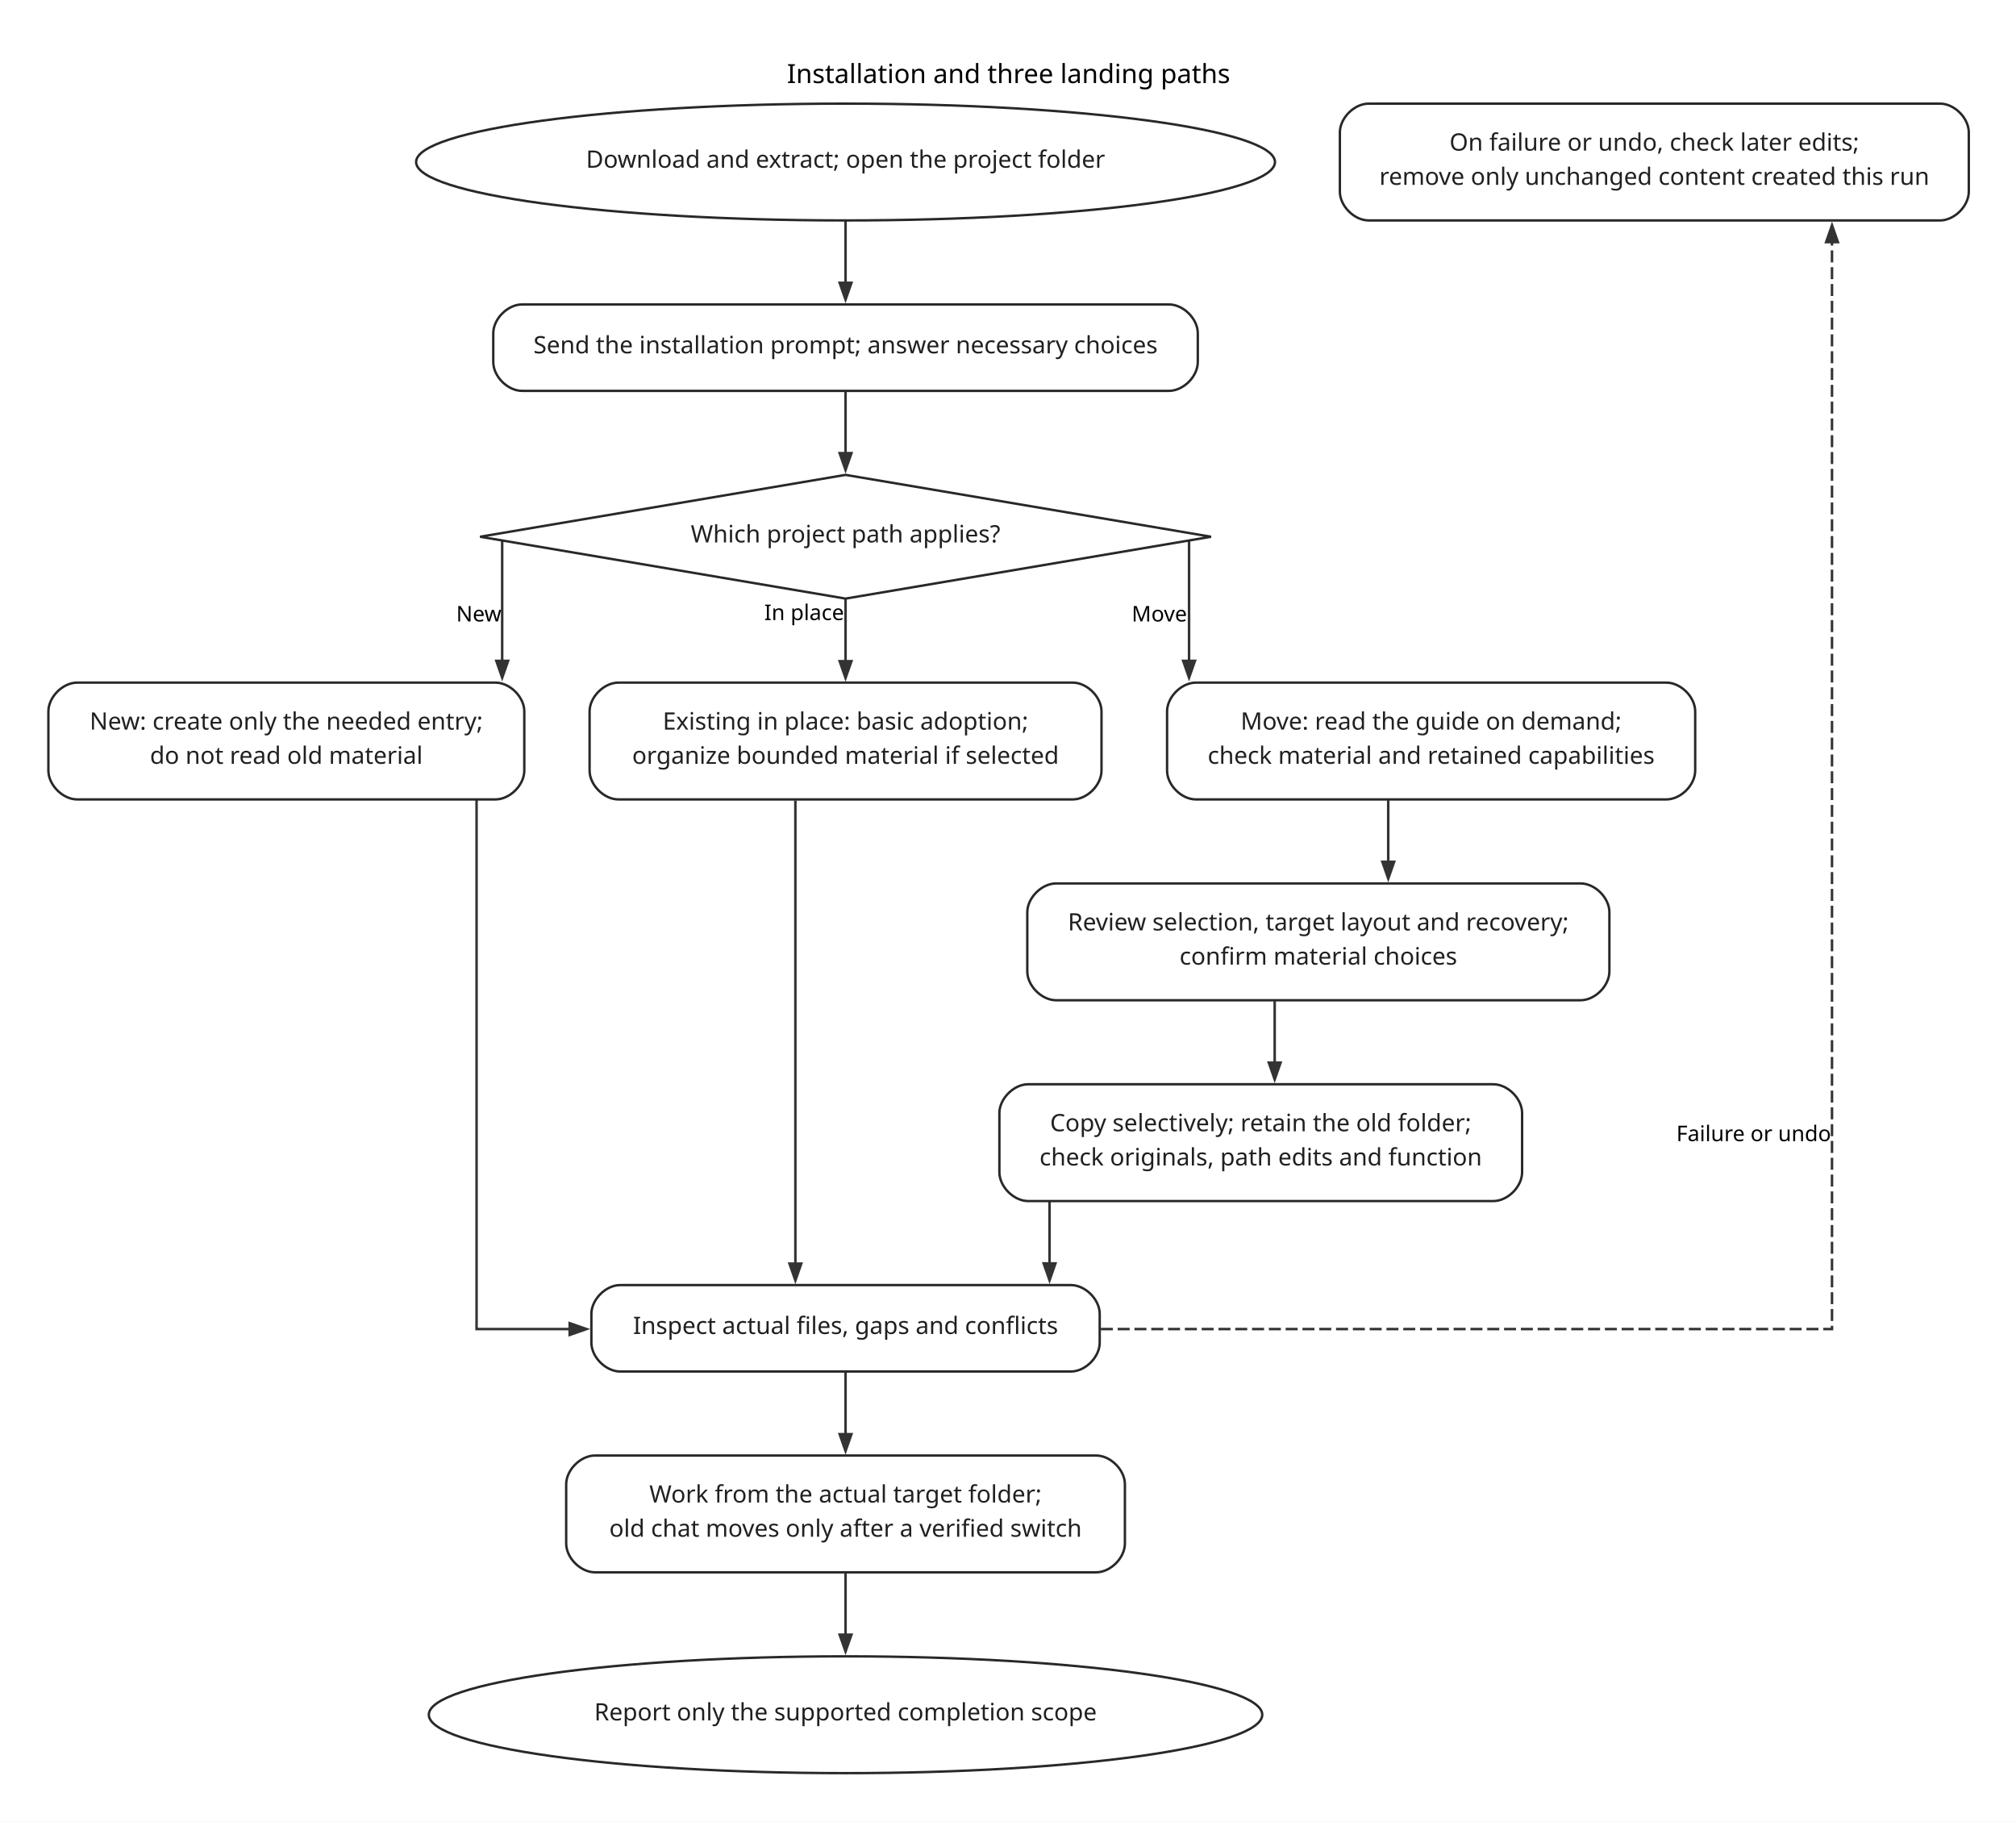
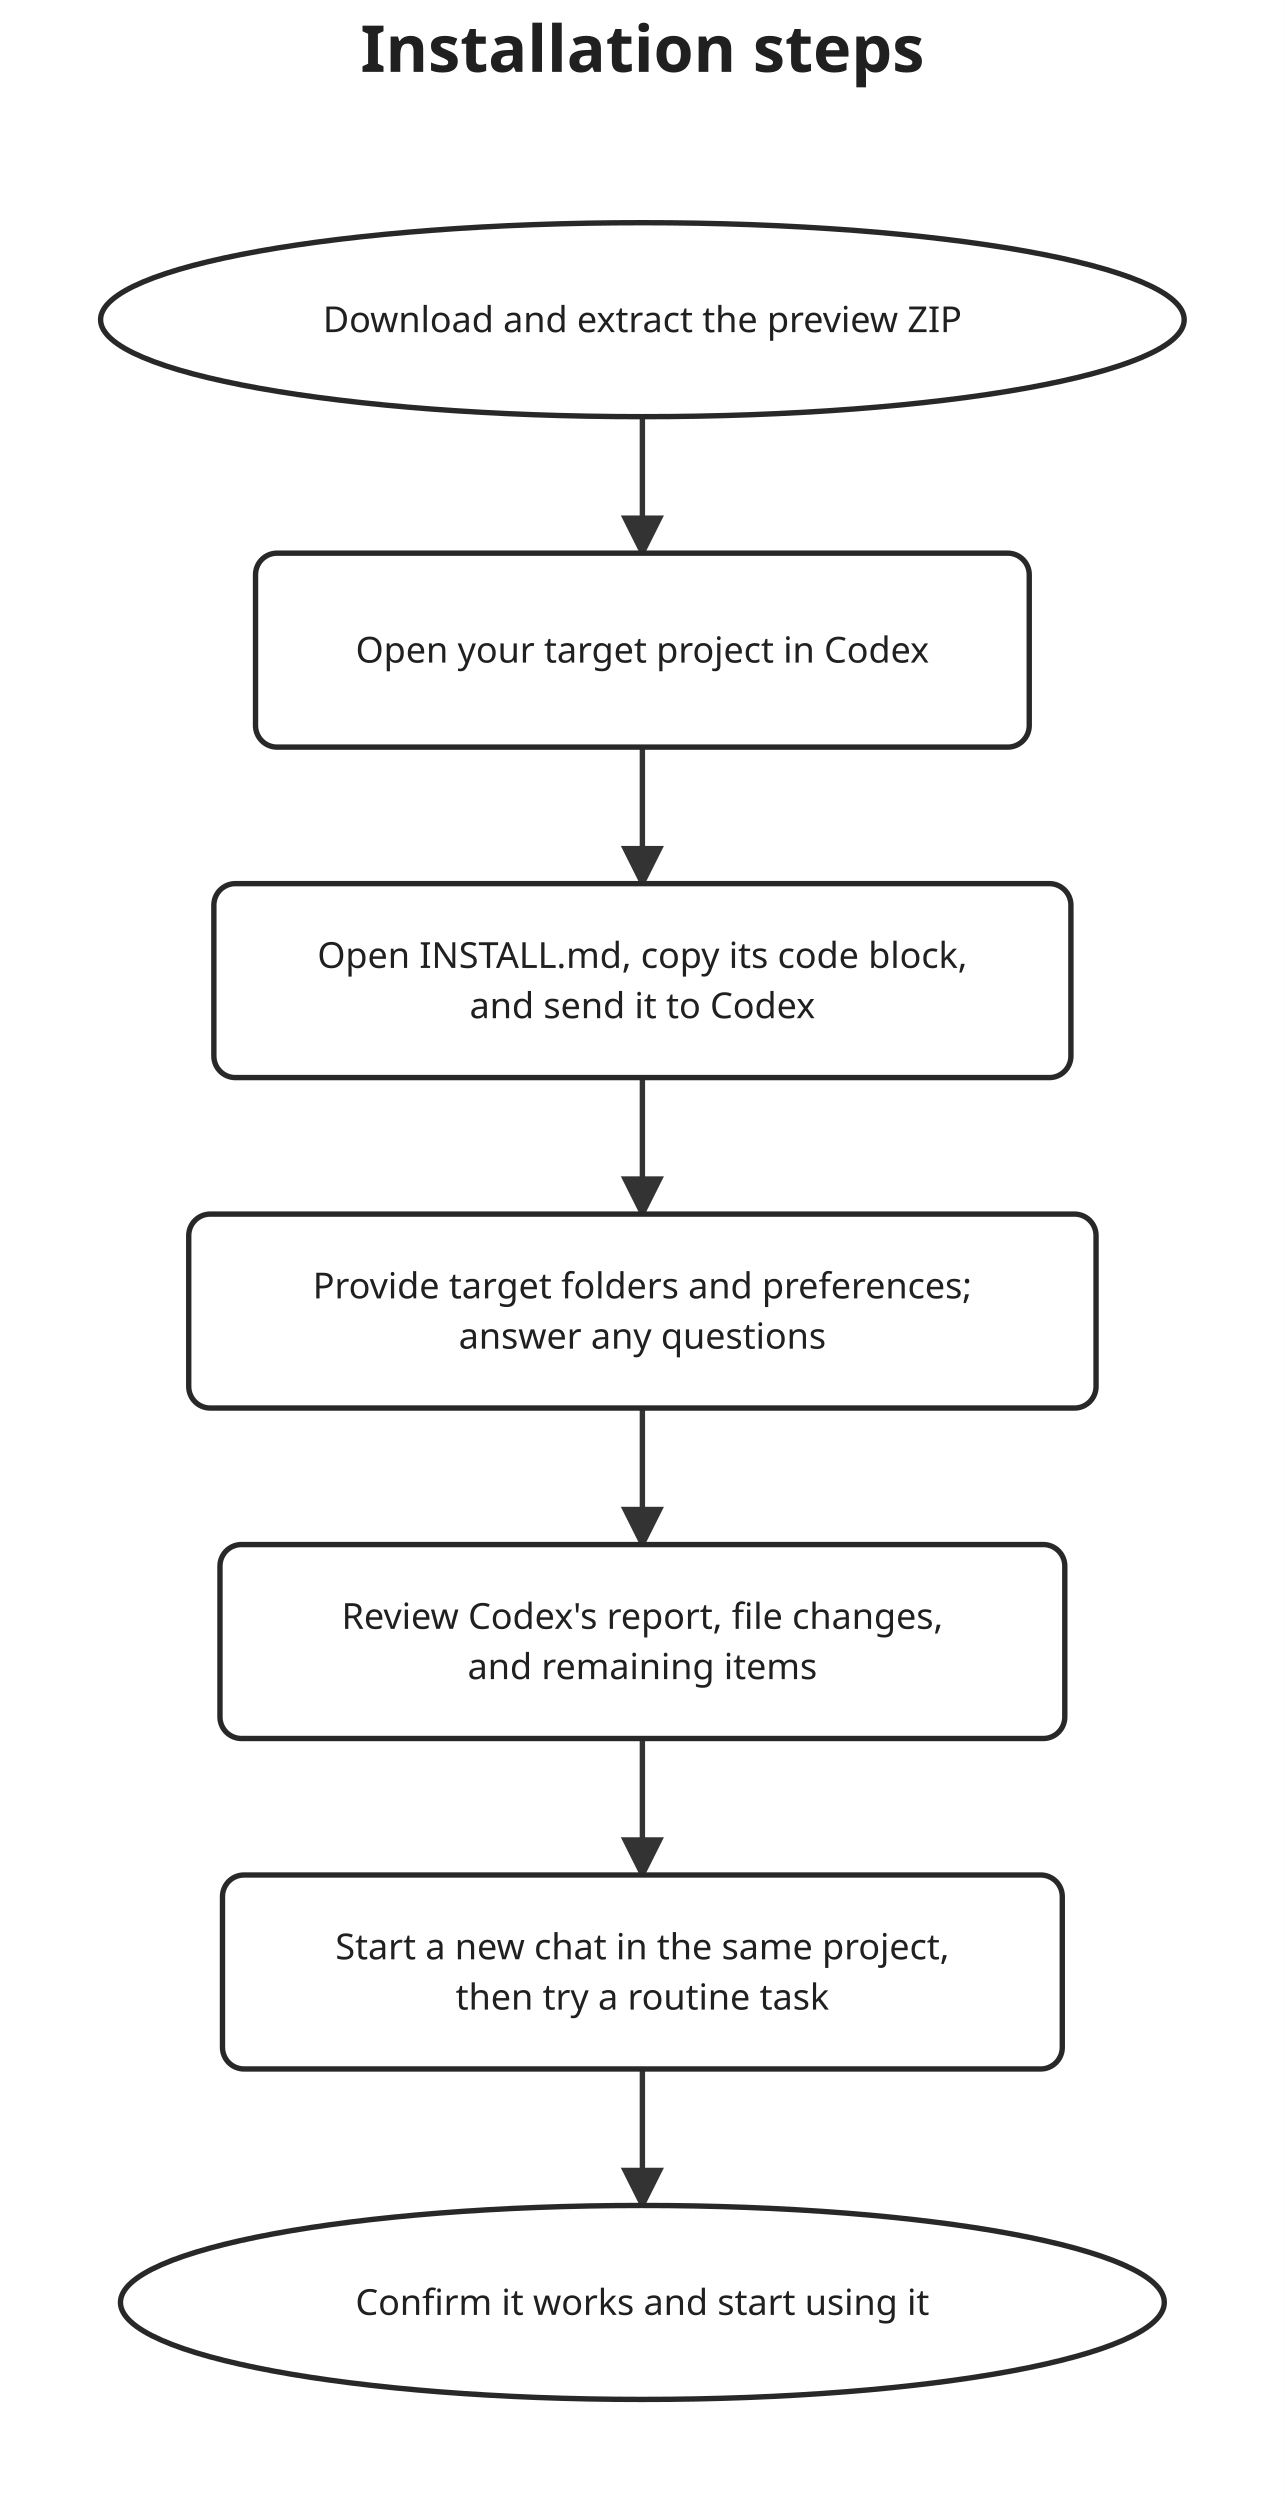
- <svg xmlns="http://www.w3.org/2000/svg" width="840pt" height="759pt" viewBox="0.00 0.00 840.00 759.00">
-   <g id="graph0" class="graph" transform="scale(1 1) rotate(0) translate(20.16 738.67)">
-     <polygon fill="#ffffff" stroke="none" points="-20.16,20.16 -20.16,-738.67 820.33,-738.67 820.33,20.16 -20.16,20.16" />
-     <text xml:space="preserve" text-anchor="middle" x="400.09" y="-704.06" font-family="Microsoft YaHei" font-size="11.00">Installation and three landing paths</text>
-     <g id="edge1" class="edge">
-       <path fill="none" stroke="#333333" stroke-width="1.05" d="M332.15,-646.71C332.15,-646.71 332.15,-620.86 332.15,-620.86" />
-       <polygon fill="#333333" stroke="#333333" stroke-width="1.05" points="334.6,-620.86 332.15,-613.86 329.7,-620.86 334.6,-620.86" />
-     </g>
-     <g id="edge2" class="edge">
-       <path fill="none" stroke="#333333" stroke-width="1.05" d="M332.15,-575.57C332.15,-575.57 332.15,-549.89 332.15,-549.89" />
-       <polygon fill="#333333" stroke="#333333" stroke-width="1.05" points="334.6,-549.89 332.15,-542.89 329.7,-549.89 334.6,-549.89" />
-     </g>
-     <g id="edge3" class="edge">
-       <path fill="none" stroke="#333333" stroke-width="1.05" d="M189.08,-513.3C189.08,-513.3 189.08,-463.36 189.08,-463.36" />
-       <polygon fill="#333333" stroke="#333333" stroke-width="1.05" points="191.54,-463.36 189.09,-456.36 186.64,-463.36 191.54,-463.36" />
-       <text xml:space="preserve" text-anchor="middle" x="179.33" y="-479.78" font-family="Microsoft YaHei" font-size="9.00">New</text>
-     </g>
-     <g id="edge4" class="edge">
-       <path fill="none" stroke="#333333" stroke-width="1.05" d="M332.15,-489.08C332.15,-489.08 332.15,-463.23 332.15,-463.23" />
-       <polygon fill="#333333" stroke="#333333" stroke-width="1.05" points="334.6,-463.23 332.15,-456.23 329.7,-463.23 334.6,-463.23" />
-       <text xml:space="preserve" text-anchor="middle" x="314.9" y="-480.36" font-family="Microsoft YaHei" font-size="9.00">In place</text>
-     </g>
-     <g id="edge5" class="edge">
-       <path fill="none" stroke="#333333" stroke-width="1.05" d="M475.28,-513.3C475.28,-513.3 475.28,-463.36 475.28,-463.36" />
-       <polygon fill="#333333" stroke="#333333" stroke-width="1.05" points="477.73,-463.36 475.28,-456.36 472.83,-463.36 477.73,-463.36" />
-       <text xml:space="preserve" text-anchor="middle" x="462.9" y="-479.78" font-family="Microsoft YaHei" font-size="9.00">Move</text>
-     </g>
-     <g id="edge9" class="edge">
-       <path fill="none" stroke="#333333" stroke-width="1.05" d="M178.41,-405.59C178.41,-343.63 178.41,-185 178.41,-185 178.41,-185 217.2,-185 217.2,-185" />
-       <polygon fill="#333333" stroke="#333333" stroke-width="1.05" points="217.2,-187.45 224.2,-185 217.2,-182.55 217.2,-187.45" />
-     </g>
-     <g id="edge10" class="edge">
-       <path fill="none" stroke="#333333" stroke-width="1.05" d="M311.25,-405.17C311.25,-405.17 311.25,-212.26 311.25,-212.26" />
-       <polygon fill="#333333" stroke="#333333" stroke-width="1.05" points="313.7,-212.26 311.25,-205.26 308.8,-212.26 313.7,-212.26" />
-     </g>
-     <g id="edge6" class="edge">
-       <path fill="none" stroke="#333333" stroke-width="1.05" d="M558.27,-405.32C558.27,-405.32 558.27,-379.66 558.27,-379.66" />
-       <polygon fill="#333333" stroke="#333333" stroke-width="1.05" points="560.73,-379.66 558.28,-372.66 555.83,-379.66 560.73,-379.66" />
-     </g>
-     <g id="edge7" class="edge">
-       <path fill="none" stroke="#333333" stroke-width="1.05" d="M510.96,-321.66C510.96,-321.66 510.96,-296 510.96,-296" />
-       <polygon fill="#333333" stroke="#333333" stroke-width="1.05" points="513.41,-296 510.96,-289 508.51,-296 513.41,-296" />
-     </g>
-     <g id="edge8" class="edge">
-       <path fill="none" stroke="#333333" stroke-width="1.05" d="M417.15,-238.19C417.15,-238.19 417.15,-212.34 417.15,-212.34" />
-       <polygon fill="#333333" stroke="#333333" stroke-width="1.05" points="419.6,-212.34 417.15,-205.34 414.7,-212.34 419.6,-212.34" />
-     </g>
-     <g id="edge11" class="edge">
-       <path fill="none" stroke="#333333" stroke-width="1.05" d="M332.15,-167C332.15,-167 332.15,-141.21 332.15,-141.21" />
-       <polygon fill="#333333" stroke="#333333" stroke-width="1.05" points="334.6,-141.21 332.15,-134.21 329.7,-141.21 334.6,-141.21" />
-     </g>
-     <g id="edge13" class="edge">
-       <path fill="none" stroke="#333333" stroke-width="1.05" stroke-dasharray="5,2" d="M438.53,-185C560.32,-185 743.17,-185 743.17,-185 743.17,-185 743.17,-637.81 743.17,-637.81" />
-       <polygon fill="#333333" stroke="#333333" stroke-width="1.05" points="740.73,-637.81 743.18,-644.81 745.63,-637.81 740.73,-637.81" />
-       <text xml:space="preserve" text-anchor="middle" x="710.55" y="-263.28" font-family="Microsoft YaHei" font-size="9.00">Failure or undo</text>
-     </g>
-     <g id="edge12" class="edge">
-       <path fill="none" stroke="#333333" stroke-width="1.05" d="M332.15,-83.34C332.15,-83.34 332.15,-57.68 332.15,-57.68" />
-       <polygon fill="#333333" stroke="#333333" stroke-width="1.05" points="334.6,-57.68 332.15,-50.68 329.7,-57.68 334.6,-57.68" />
-     </g>
-     <g id="node1" class="node">
-       <ellipse fill="#ffffff" stroke="#282828" cx="332.15" cy="-671.17" rx="178.93" ry="24.33" />
-       <text xml:space="preserve" text-anchor="middle" x="332.15" y="-668.8" font-family="Microsoft YaHei" font-size="10.00" fill="#202020">Download and extract; open the project folder</text>
-     </g>
-     <g id="node2" class="node">
-       <path fill="#ffffff" stroke="#282828" d="M466.92,-611.84C466.92,-611.84 197.38,-611.84 197.38,-611.84 191.38,-611.84 185.37,-605.84 185.37,-599.84 185.37,-599.84 185.37,-587.84 185.37,-587.84 185.37,-581.84 191.37,-575.84 197.37,-575.84 197.37,-575.84 466.92,-575.84 466.92,-575.84 472.92,-575.84 478.92,-581.84 478.92,-587.84 478.92,-587.84 478.92,-599.84 478.92,-599.84 478.92,-605.84 472.92,-611.84 466.92,-611.84" />
-       <text xml:space="preserve" text-anchor="middle" x="332.15" y="-591.47" font-family="Microsoft YaHei" font-size="10.00" fill="#202020">Send the installation prompt; answer necessary choices</text>
-     </g>
-     <g id="node3" class="node">
-       <polygon fill="#ffffff" stroke="#282828" points="332.15,-540.84 179.87,-515.07 332.15,-489.3 484.43,-515.07 332.15,-540.84" />
-       <text xml:space="preserve" text-anchor="middle" x="332.15" y="-512.7" font-family="Microsoft YaHei" font-size="10.00" fill="#202020">Which project path applies?</text>
-     </g>
-     <g id="node4" class="node">
-       <path fill="#ffffff" stroke="#282828" d="M186.3,-454.3C186.3,-454.3 12,-454.3 12,-454.3 6,-454.3 0,-448.3 0,-442.3 0,-442.3 0,-417.64 0,-417.64 0,-411.64 6,-405.64 12,-405.64 12,-405.64 186.3,-405.64 186.3,-405.64 192.3,-405.64 198.3,-411.64 198.3,-417.64 198.3,-417.64 198.3,-442.3 198.3,-442.3 198.3,-448.3 192.3,-454.3 186.3,-454.3" />
-       <text xml:space="preserve" text-anchor="middle" x="99.15" y="-434.72" font-family="Microsoft YaHei" font-size="10.00" fill="#202020">New: create only the needed entry;</text>
-       <text xml:space="preserve" text-anchor="middle" x="99.15" y="-420.47" font-family="Microsoft YaHei" font-size="10.00" fill="#202020">do not read old material</text>
-     </g>
-     <g id="node5" class="node">
-       <path fill="#ffffff" stroke="#282828" d="M426.8,-454.3C426.8,-454.3 237.5,-454.3 237.5,-454.3 231.5,-454.3 225.5,-448.3 225.5,-442.3 225.5,-442.3 225.5,-417.64 225.5,-417.64 225.5,-411.64 231.5,-405.64 237.5,-405.64 237.5,-405.64 426.8,-405.64 426.8,-405.64 432.8,-405.64 438.8,-411.64 438.8,-417.64 438.8,-417.64 438.8,-442.3 438.8,-442.3 438.8,-448.3 432.8,-454.3 426.8,-454.3" />
-       <text xml:space="preserve" text-anchor="middle" x="332.15" y="-434.72" font-family="Microsoft YaHei" font-size="10.00" fill="#202020">Existing in place: basic adoption;</text>
-       <text xml:space="preserve" text-anchor="middle" x="332.15" y="-420.47" font-family="Microsoft YaHei" font-size="10.00" fill="#202020">organize bounded material if selected</text>
-     </g>
-     <g id="node6" class="node">
-       <path fill="#ffffff" stroke="#282828" d="M674.17,-454.3C674.17,-454.3 478.12,-454.3 478.12,-454.3 472.12,-454.3 466.12,-448.3 466.12,-442.3 466.12,-442.3 466.12,-417.64 466.12,-417.64 466.12,-411.64 472.12,-405.64 478.12,-405.64 478.12,-405.64 674.17,-405.64 674.17,-405.64 680.17,-405.64 686.17,-411.64 686.17,-417.64 686.17,-417.64 686.17,-442.3 686.17,-442.3 686.17,-448.3 680.17,-454.3 674.17,-454.3" />
-       <text xml:space="preserve" text-anchor="middle" x="576.15" y="-434.72" font-family="Microsoft YaHei" font-size="10.00" fill="#202020">Move: read the guide on demand;</text>
-       <text xml:space="preserve" text-anchor="middle" x="576.15" y="-420.47" font-family="Microsoft YaHei" font-size="10.00" fill="#202020">check material and retained capabilities</text>
-     </g>
-     <g id="node7" class="node">
-       <path fill="#ffffff" stroke="#282828" d="M638.42,-370.64C638.42,-370.64 419.88,-370.64 419.88,-370.64 413.88,-370.64 407.88,-364.64 407.88,-358.64 407.88,-358.64 407.88,-333.98 407.88,-333.98 407.88,-327.98 413.88,-321.98 419.88,-321.98 419.88,-321.98 638.42,-321.98 638.42,-321.98 644.42,-321.98 650.42,-327.98 650.42,-333.98 650.42,-333.98 650.42,-358.64 650.42,-358.64 650.42,-364.64 644.42,-370.64 638.42,-370.64" />
-       <text xml:space="preserve" text-anchor="middle" x="529.15" y="-351.06" font-family="Microsoft YaHei" font-size="10.00" fill="#202020">Review selection, target layout and recovery;</text>
-       <text xml:space="preserve" text-anchor="middle" x="529.15" y="-336.81" font-family="Microsoft YaHei" font-size="10.00" fill="#202020">confirm material choices</text>
-     </g>
-     <g id="node8" class="node">
-       <path fill="#ffffff" stroke="#282828" d="M602.05,-286.98C602.05,-286.98 408.25,-286.98 408.25,-286.98 402.25,-286.98 396.25,-280.98 396.25,-274.98 396.25,-274.98 396.25,-250.32 396.25,-250.32 396.25,-244.32 402.25,-238.32 408.25,-238.32 408.25,-238.32 602.05,-238.32 602.05,-238.32 608.05,-238.32 614.05,-244.32 614.05,-250.32 614.05,-250.32 614.05,-274.98 614.05,-274.98 614.05,-280.98 608.05,-286.98 602.05,-286.98" />
-       <text xml:space="preserve" text-anchor="middle" x="505.15" y="-267.4" font-family="Microsoft YaHei" font-size="10.00" fill="#202020">Copy selectively; retain the old folder;</text>
-       <text xml:space="preserve" text-anchor="middle" x="505.15" y="-253.15" font-family="Microsoft YaHei" font-size="10.00" fill="#202020">check originals, path edits and function</text>
-     </g>
-     <g id="node9" class="node">
-       <path fill="#ffffff" stroke="#282828" d="M426.05,-203.32C426.05,-203.32 238.25,-203.32 238.25,-203.32 232.25,-203.32 226.25,-197.32 226.25,-191.32 226.25,-191.32 226.25,-179.32 226.25,-179.32 226.25,-173.32 232.25,-167.32 238.25,-167.32 238.25,-167.32 426.05,-167.32 426.05,-167.32 432.05,-167.32 438.05,-173.32 438.05,-179.32 438.05,-179.32 438.05,-191.32 438.05,-191.32 438.05,-197.32 432.05,-203.32 426.05,-203.32" />
-       <text xml:space="preserve" text-anchor="middle" x="332.15" y="-182.95" font-family="Microsoft YaHei" font-size="10.00" fill="#202020">Inspect actual files, gaps and conflicts</text>
-     </g>
-     <g id="node10" class="node">
-       <path fill="#ffffff" stroke="#282828" d="M436.55,-132.32C436.55,-132.32 227.75,-132.32 227.75,-132.32 221.75,-132.32 215.75,-126.32 215.75,-120.32 215.75,-120.32 215.75,-95.66 215.75,-95.66 215.75,-89.66 221.75,-83.66 227.75,-83.66 227.75,-83.66 436.55,-83.66 436.55,-83.66 442.55,-83.66 448.55,-89.66 448.55,-95.66 448.55,-95.66 448.55,-120.32 448.55,-120.32 448.55,-126.32 442.55,-132.32 436.55,-132.32" />
-       <text xml:space="preserve" text-anchor="middle" x="332.15" y="-112.74" font-family="Microsoft YaHei" font-size="10.00" fill="#202020">Work from the actual target folder;</text>
-       <text xml:space="preserve" text-anchor="middle" x="332.15" y="-98.49" font-family="Microsoft YaHei" font-size="10.00" fill="#202020">old chat moves only after a verified switch</text>
-     </g>
-     <g id="node11" class="node">
-       <path fill="#ffffff" stroke="#282828" d="M788.17,-695.5C788.17,-695.5 550.12,-695.5 550.12,-695.5 544.12,-695.5 538.12,-689.5 538.12,-683.5 538.12,-683.5 538.12,-658.84 538.12,-658.84 538.12,-652.84 544.12,-646.84 550.12,-646.84 550.12,-646.84 788.17,-646.84 788.17,-646.84 794.17,-646.84 800.17,-652.84 800.17,-658.84 800.17,-658.84 800.17,-683.5 800.17,-683.5 800.17,-689.5 794.17,-695.5 788.17,-695.5" />
-       <text xml:space="preserve" text-anchor="middle" x="669.15" y="-675.92" font-family="Microsoft YaHei" font-size="10.00" fill="#202020">On failure or undo, check later edits;</text>
-       <text xml:space="preserve" text-anchor="middle" x="669.15" y="-661.67" font-family="Microsoft YaHei" font-size="10.00" fill="#202020">remove only unchanged content created this run</text>
-     </g>
-     <g id="node12" class="node">
-       <ellipse fill="#ffffff" stroke="#282828" cx="332.15" cy="-24.33" rx="173.63" ry="24.33" />
-       <text xml:space="preserve" text-anchor="middle" x="332.15" y="-21.96" font-family="Microsoft YaHei" font-size="10.00" fill="#202020">Report only the supported completion scope</text>
-     </g>
+ <svg xmlns="http://www.w3.org/2000/svg" viewBox="-28 -39.75 357.68 696" width="357.68" height="696">
+   <defs>
+     <marker id="arrow" markerWidth="8" markerHeight="8" refX="7" refY="4" orient="auto">
+       <path d="M0,0 L8,4 L0,8 z" fill="#333333" />
+     </marker>
+   </defs>
+   <rect x="-28" y="-39.75" width="357.68" height="696" fill="#FFFFFF" />
+   <text x="150.84" y="-19.75" text-anchor="middle" font-family="Microsoft YaHei, sans-serif" font-size="18" font-weight="700" fill="#202020">Installation steps</text>
+   <polyline id="edge-e-download-open" points="150.84,76.25 150.84,114.25" fill="none" stroke="#333333" stroke-width="1.5" marker-end="url(#arrow)" />
+   <polyline id="edge-e-open-prompt" points="150.84,168.25 150.84,206.25" fill="none" stroke="#333333" stroke-width="1.5" marker-end="url(#arrow)" />
+   <polyline id="edge-e-prompt-clarify" points="150.84,260.25 150.84,298.25" fill="none" stroke="#333333" stroke-width="1.5" marker-end="url(#arrow)" />
+   <polyline id="edge-e-clarify-inspect" points="150.84,352.25 150.84,390.25" fill="none" stroke="#333333" stroke-width="1.5" marker-end="url(#arrow)" />
+   <polyline id="edge-e-inspect-trial" points="150.84,444.25 150.84,482.25" fill="none" stroke="#333333" stroke-width="1.5" marker-end="url(#arrow)" />
+   <polyline id="edge-e-trial-done" points="150.84,536.25 150.84,574.25" fill="none" stroke="#333333" stroke-width="1.5" marker-end="url(#arrow)" />
+   <g id="node-download">
+     <ellipse cx="150.84" cy="49.25" rx="150.84" ry="27" fill="#FFFFFF" stroke="#282828" stroke-width="1.5" />
+     <text x="150.84" y="49.25" text-anchor="middle" dominant-baseline="middle" font-family="Microsoft YaHei, sans-serif" font-size="10" fill="#202020">Download and extract the preview ZIP</text>
+   </g>
+   <g id="node-open">
+     <rect x="43.139" y="114.25" width="215.402" height="54" rx="6" ry="6" fill="#FFFFFF" stroke="#282828" stroke-width="1.5" />
+     <text x="150.84" y="141.25" text-anchor="middle" dominant-baseline="middle" font-family="Microsoft YaHei, sans-serif" font-size="10" fill="#202020">Open your target project in Codex</text>
+   </g>
+   <g id="node-prompt">
+     <rect x="31.54" y="206.25" width="238.601" height="54" rx="6" ry="6" fill="#FFFFFF" stroke="#282828" stroke-width="1.5" />
+     <text x="150.84" y="226.25" text-anchor="middle" dominant-baseline="middle" font-family="Microsoft YaHei, sans-serif" font-size="10" fill="#202020">Open INSTALL.md, copy its code block,</text>
+     <text x="150.84" y="240.25" text-anchor="middle" dominant-baseline="middle" font-family="Microsoft YaHei, sans-serif" font-size="10" fill="#202020">and send it to Codex</text>
+   </g>
+   <g id="node-clarify">
+     <rect x="24.541" y="298.25" width="252.598" height="54" rx="6" ry="6" fill="#FFFFFF" stroke="#282828" stroke-width="1.5" />
+     <text x="150.84" y="318.25" text-anchor="middle" dominant-baseline="middle" font-family="Microsoft YaHei, sans-serif" font-size="10" fill="#202020">Provide target folders and preferences;</text>
+     <text x="150.84" y="332.25" text-anchor="middle" dominant-baseline="middle" font-family="Microsoft YaHei, sans-serif" font-size="10" fill="#202020">answer any questions</text>
+   </g>
+   <g id="node-inspect">
+     <rect x="33.239" y="390.25" width="235.202" height="54" rx="6" ry="6" fill="#FFFFFF" stroke="#282828" stroke-width="1.5" />
+     <text x="150.84" y="410.25" text-anchor="middle" dominant-baseline="middle" font-family="Microsoft YaHei, sans-serif" font-size="10" fill="#202020">Review Codex's report, file changes,</text>
+     <text x="150.84" y="424.25" text-anchor="middle" dominant-baseline="middle" font-family="Microsoft YaHei, sans-serif" font-size="10" fill="#202020">and remaining items</text>
+   </g>
+   <g id="node-trial">
+     <rect x="33.941" y="482.25" width="233.798" height="54" rx="6" ry="6" fill="#FFFFFF" stroke="#282828" stroke-width="1.5" />
+     <text x="150.84" y="502.25" text-anchor="middle" dominant-baseline="middle" font-family="Microsoft YaHei, sans-serif" font-size="10" fill="#202020">Start a new chat in the same project,</text>
+     <text x="150.84" y="516.25" text-anchor="middle" dominant-baseline="middle" font-family="Microsoft YaHei, sans-serif" font-size="10" fill="#202020">then try a routine task</text>
+   </g>
+   <g id="node-done">
+     <ellipse cx="150.84" cy="601.25" rx="145.303" ry="27" fill="#FFFFFF" stroke="#282828" stroke-width="1.5" />
+     <text x="150.84" y="601.25" text-anchor="middle" dominant-baseline="middle" font-family="Microsoft YaHei, sans-serif" font-size="10" fill="#202020">Confirm it works and start using it</text>
  </g>
</svg>
